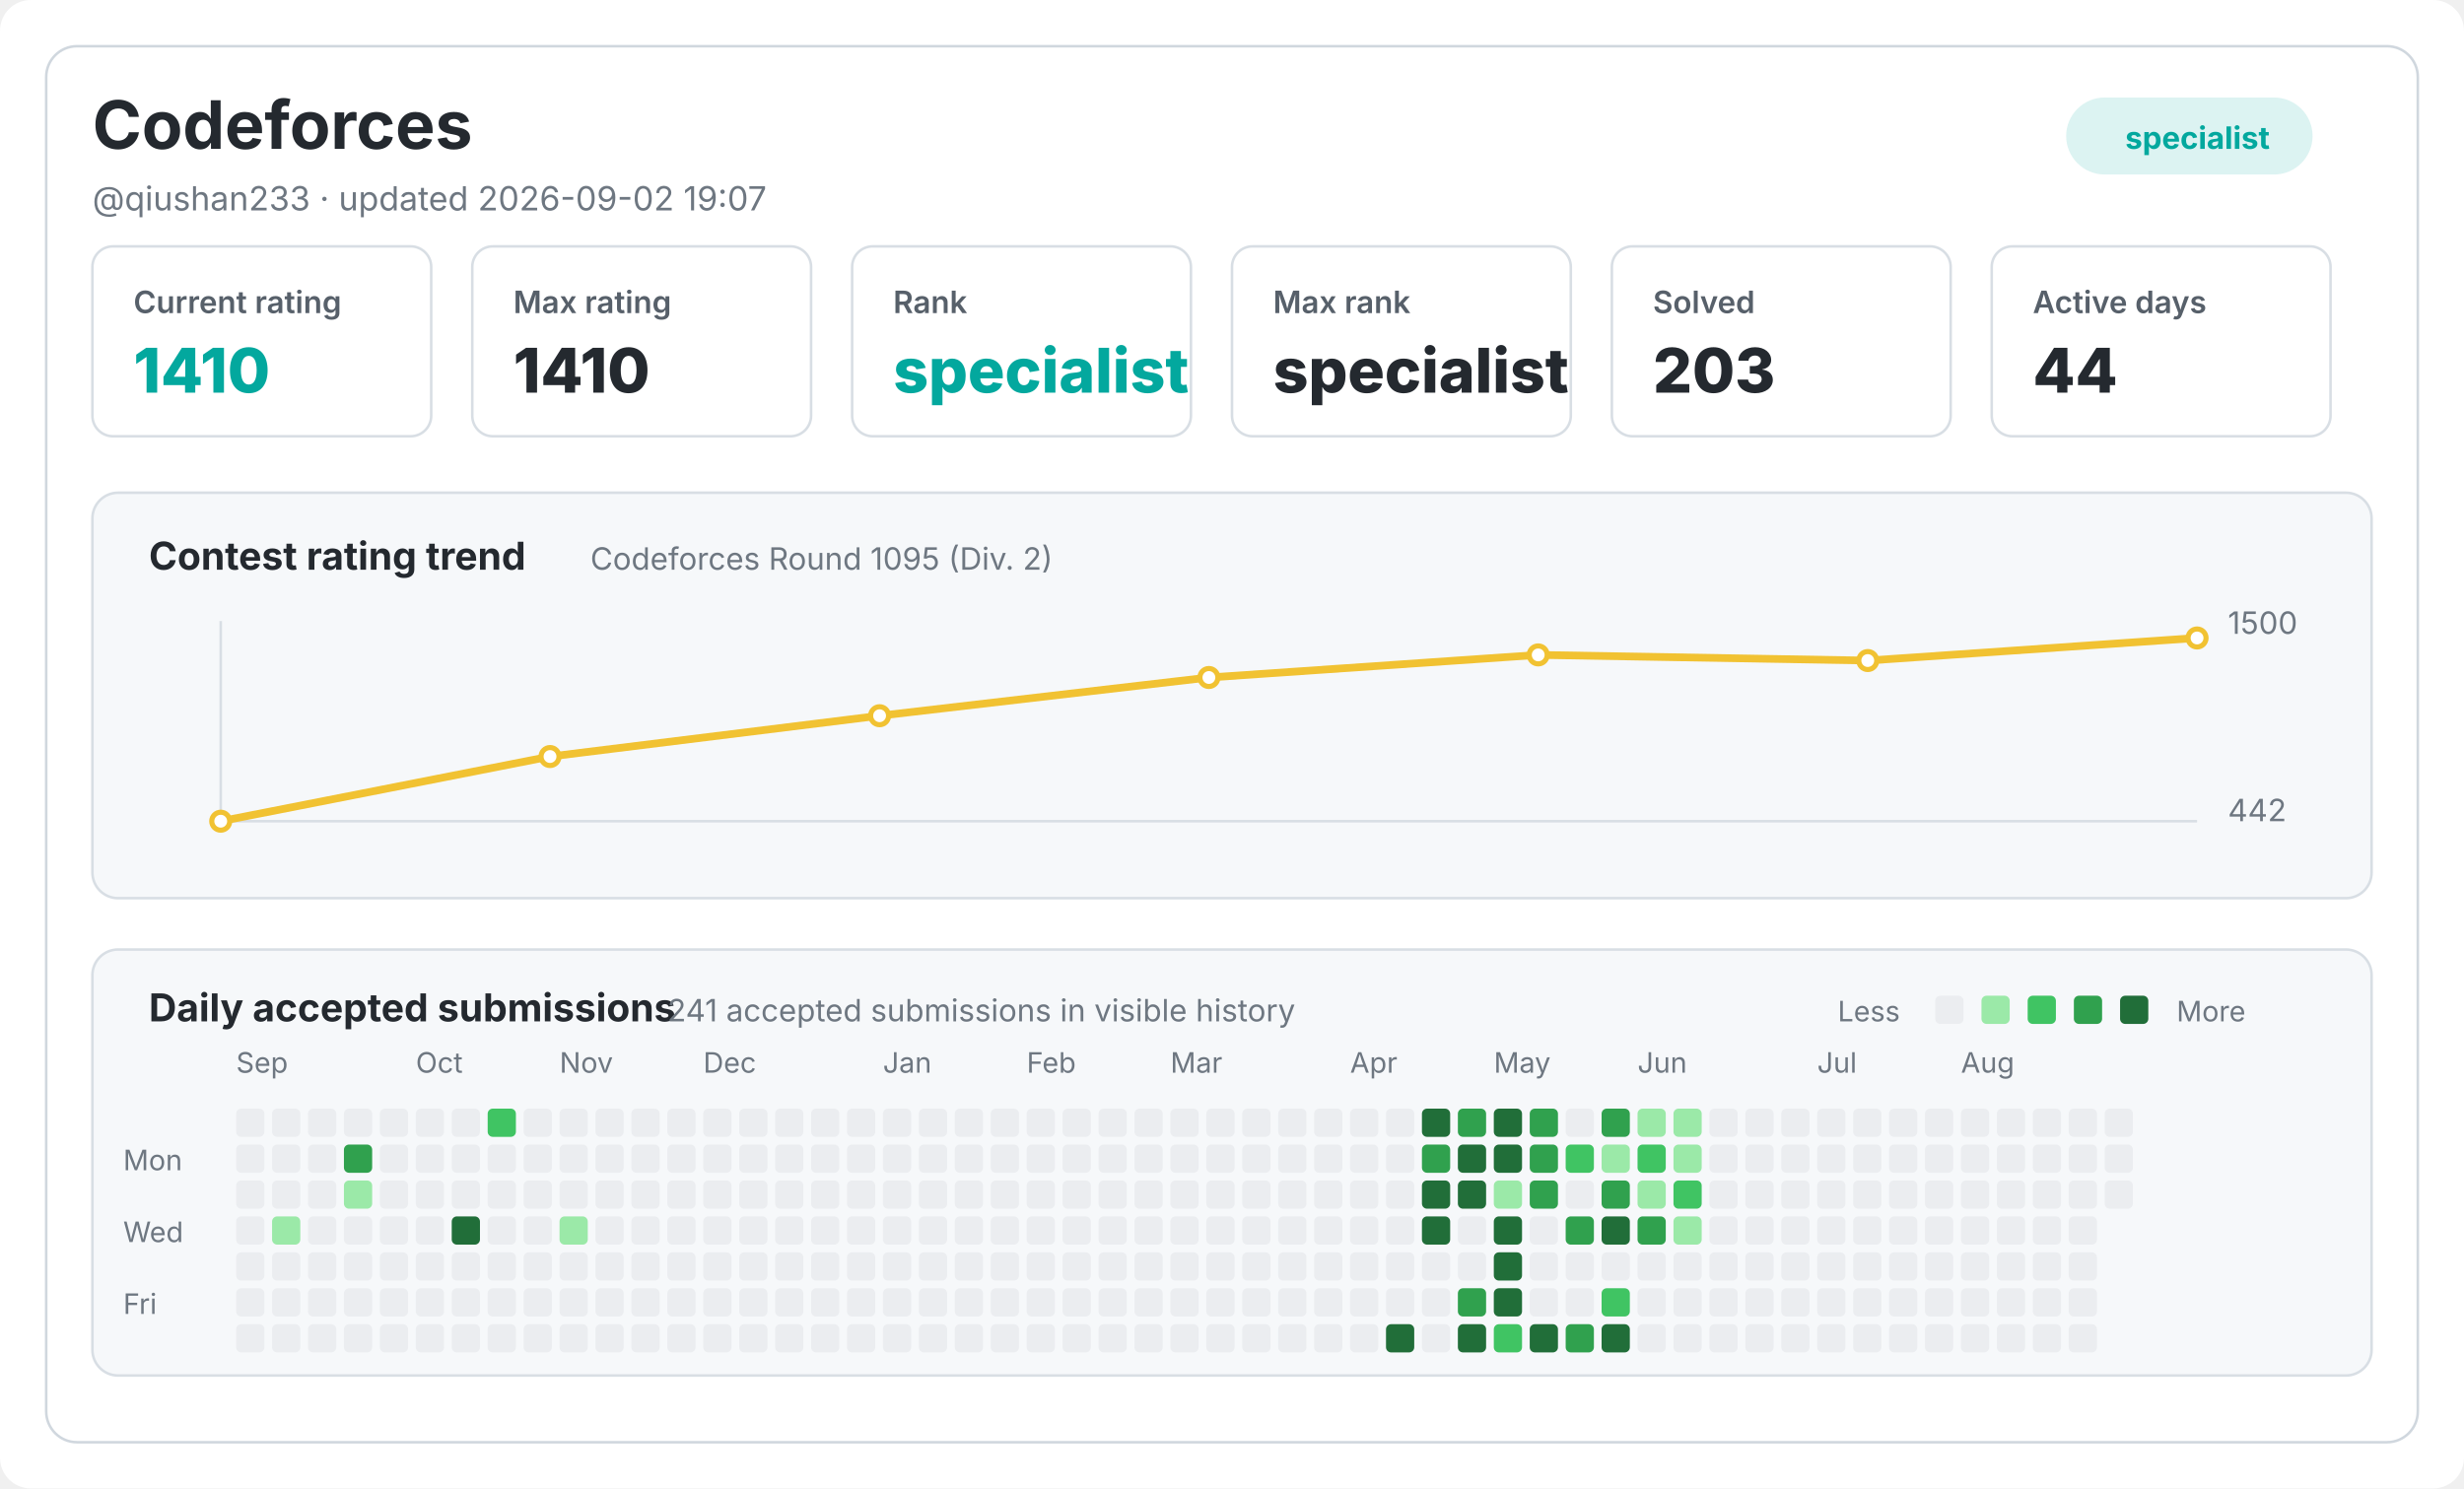
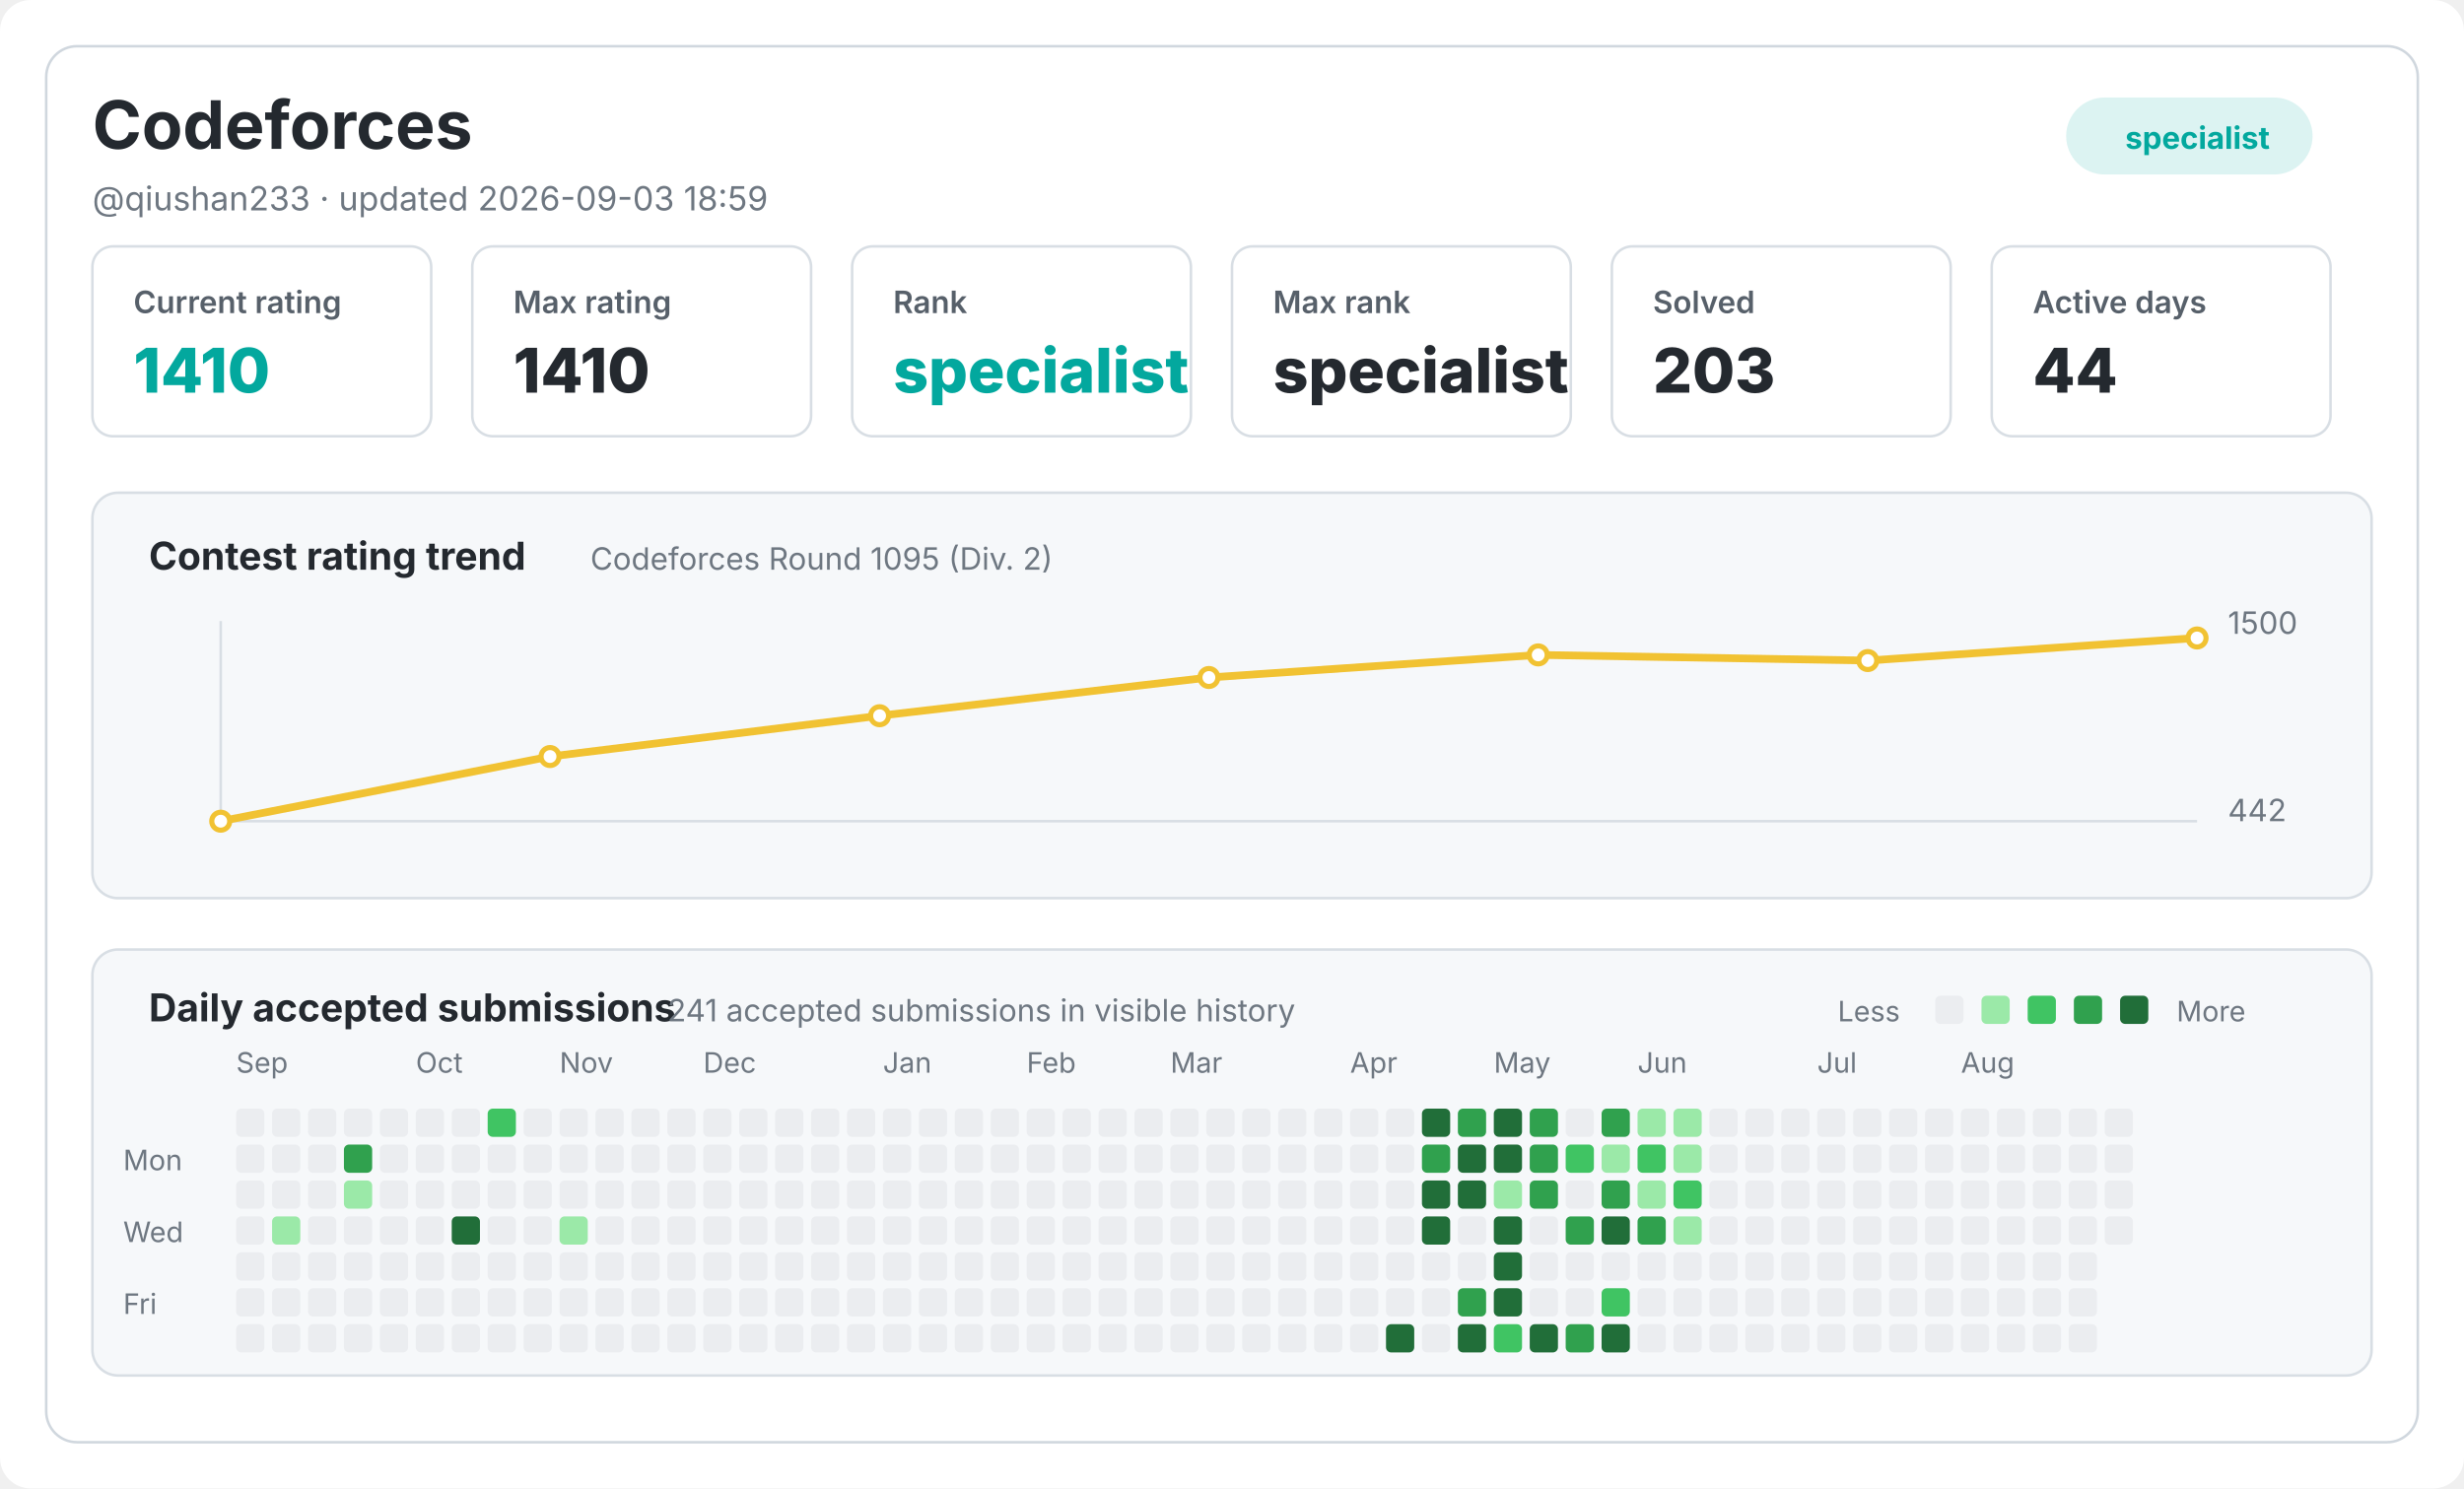
<svg xmlns="http://www.w3.org/2000/svg" width="960" height="580" viewBox="0 0 960 580" role="img" aria-label="Codeforces statistics for qiushan233">
  <style>
  .bg { fill: #ffffff; }
  .shell { fill: #ffffff; stroke: #d0d7de; }
  .soft { fill: #f6f8fa; stroke: #d8dee4; }
  .metric-card { fill: #ffffff; stroke: #d8dee4; }
  .title { font: 700 26px -apple-system,BlinkMacSystemFont,"Segoe UI",sans-serif; fill: #24292f; }
  .subtitle { font: 13px -apple-system,BlinkMacSystemFont,"Segoe UI",sans-serif; fill: #6e7781; }
  .section-title { font: 700 15px -apple-system,BlinkMacSystemFont,"Segoe UI",sans-serif; fill: #24292f; }
  .metric-label { font: 600 12px -apple-system,BlinkMacSystemFont,"Segoe UI",sans-serif; fill: #57606a; }
  .metric-value { font: 800 24px -apple-system,BlinkMacSystemFont,"Segoe UI",sans-serif; fill: #24292f; }
  .muted { font: 12px -apple-system,BlinkMacSystemFont,"Segoe UI",sans-serif; fill: #6e7781; }
  .small { font-size: 11px; }
  .rank { fill: #03a89e; }
  .grid { stroke: #d8dee4; stroke-width: 1; }
  .badge-bg { fill: #03a89e; opacity: 0.14; }
  .badge-text { font: 700 12px -apple-system,BlinkMacSystemFont,"Segoe UI",sans-serif; fill: #03a89e; }
  .heat-cell { cursor: default; transition: stroke 0.12s ease, stroke-width 0.12s ease; }
  .heat-cell:hover { stroke: #0969da; stroke-width: 1.5; }
</style>
  <rect class="bg" width="960" height="580" rx="12" />
  <rect class="shell" x="18" y="18" width="924" height="544" rx="12" />
  <text x="36" y="58" class="title">Codeforces</text>
-   <text x="36" y="82" class="subtitle">@qiushan233 · updated 2026-09-02 19:07</text>
+   <text x="36" y="82" class="subtitle">@qiushan233 · updated 2026-09-03 18:59</text>
  <rect x="805" y="38" width="96" height="30" rx="15" class="badge-bg" />
  <text x="828" y="58" class="badge-text">specialist</text>
  <rect x="36" y="96" width="132" height="74" rx="8" class="metric-card" />
  <text x="52" y="122" class="metric-label">Current rating</text>
  <text x="52" y="153" class="metric-value rank">1410</text>
  <rect x="184" y="96" width="132" height="74" rx="8" class="metric-card" />
  <text x="200" y="122" class="metric-label">Max rating</text>
  <text x="200" y="153" class="metric-value">1410</text>
  <rect x="332" y="96" width="132" height="74" rx="8" class="metric-card" />
  <text x="348" y="122" class="metric-label">Rank</text>
  <text x="348" y="153" class="metric-value rank">specialist</text>
  <rect x="480" y="96" width="132" height="74" rx="8" class="metric-card" />
  <text x="496" y="122" class="metric-label">Max rank</text>
  <text x="496" y="153" class="metric-value">specialist</text>
  <rect x="628" y="96" width="132" height="74" rx="8" class="metric-card" />
  <text x="644" y="122" class="metric-label">Solved</text>
  <text x="644" y="153" class="metric-value">203</text>
  <rect x="776" y="96" width="132" height="74" rx="8" class="metric-card" />
  <text x="792" y="122" class="metric-label">Active days</text>
  <text x="792" y="153" class="metric-value">44</text>
  <rect class="soft" x="36" y="192" width="888" height="158" rx="10" />
  <text x="58" y="222" class="section-title">Contest rating trend</text>
  <text x="230" y="222" class="muted">Codeforces Round 1095 (Div. 2)</text>
  <line x1="86" y1="320" x2="856" y2="320" class="grid" />
  <line x1="86" y1="242" x2="86" y2="320" class="grid" />
  <text x="868" y="247" class="muted">1500</text>
  <text x="868" y="320" class="muted">442</text>
  <polyline points="86.0,320.0 214.3,294.8 342.7,278.9 471.0,264.0 599.3,255.2 727.7,257.4 856.0,248.6" fill="none" stroke="#f1c232" stroke-width="3" stroke-linecap="round" stroke-linejoin="round" />
  <circle cx="86.0" cy="320.0" r="3.5" fill="#fff" stroke="#f1c232" stroke-width="2" />
  <circle cx="214.3" cy="294.8" r="3.5" fill="#fff" stroke="#f1c232" stroke-width="2" />
  <circle cx="342.7" cy="278.9" r="3.5" fill="#fff" stroke="#f1c232" stroke-width="2" />
  <circle cx="471.0" cy="264.0" r="3.5" fill="#fff" stroke="#f1c232" stroke-width="2" />
  <circle cx="599.3" cy="255.2" r="3.5" fill="#fff" stroke="#f1c232" stroke-width="2" />
  <circle cx="727.7" cy="257.4" r="3.5" fill="#fff" stroke="#f1c232" stroke-width="2" />
  <circle cx="856.0" cy="248.6" r="3.5" fill="#fff" stroke="#f1c232" stroke-width="2" />
  <rect class="soft" x="36" y="370" width="888" height="166" rx="10" />
  <text x="58" y="398" class="section-title">Daily accepted submissions</text>
  <text x="260" y="398" class="muted">241 accepted submissions in visible history</text>
  <text x="92" y="418" class="muted small">Sep</text>
  <text x="162" y="418" class="muted small">Oct</text>
  <text x="218" y="418" class="muted small">Nov</text>
  <text x="274" y="418" class="muted small">Dec</text>
  <text x="344" y="418" class="muted small">Jan</text>
  <text x="400" y="418" class="muted small">Feb</text>
  <text x="456" y="418" class="muted small">Mar</text>
  <text x="526" y="418" class="muted small">Apr</text>
  <text x="582" y="418" class="muted small">May</text>
  <text x="638" y="418" class="muted small">Jun</text>
  <text x="708" y="418" class="muted small">Jul</text>
  <text x="764" y="418" class="muted small">Aug</text>
  <text x="48" y="456" class="muted small">Mon</text>
  <text x="48" y="484" class="muted small">Wed</text>
  <text x="48" y="512" class="muted small">Fri</text>
  <rect class="heat-cell" x="92" y="432" width="11" height="11" rx="2" fill="#ebedf0" />
  <rect class="heat-cell" x="92" y="446" width="11" height="11" rx="2" fill="#ebedf0" />
  <rect class="heat-cell" x="92" y="460" width="11" height="11" rx="2" fill="#ebedf0" />
  <rect class="heat-cell" x="92" y="474" width="11" height="11" rx="2" fill="#ebedf0" />
  <rect class="heat-cell" x="92" y="488" width="11" height="11" rx="2" fill="#ebedf0" />
  <rect class="heat-cell" x="92" y="502" width="11" height="11" rx="2" fill="#ebedf0" />
  <rect class="heat-cell" x="92" y="516" width="11" height="11" rx="2" fill="#ebedf0" />
  <rect class="heat-cell" x="106" y="432" width="11" height="11" rx="2" fill="#ebedf0" />
  <rect class="heat-cell" x="106" y="446" width="11" height="11" rx="2" fill="#ebedf0" />
  <rect class="heat-cell" x="106" y="460" width="11" height="11" rx="2" fill="#ebedf0" />
  <rect class="heat-cell" x="106" y="474" width="11" height="11" rx="2" fill="#9be9a8" />
  <rect class="heat-cell" x="106" y="488" width="11" height="11" rx="2" fill="#ebedf0" />
  <rect class="heat-cell" x="106" y="502" width="11" height="11" rx="2" fill="#ebedf0" />
  <rect class="heat-cell" x="106" y="516" width="11" height="11" rx="2" fill="#ebedf0" />
  <rect class="heat-cell" x="120" y="432" width="11" height="11" rx="2" fill="#ebedf0" />
  <rect class="heat-cell" x="120" y="446" width="11" height="11" rx="2" fill="#ebedf0" />
  <rect class="heat-cell" x="120" y="460" width="11" height="11" rx="2" fill="#ebedf0" />
  <rect class="heat-cell" x="120" y="474" width="11" height="11" rx="2" fill="#ebedf0" />
  <rect class="heat-cell" x="120" y="488" width="11" height="11" rx="2" fill="#ebedf0" />
  <rect class="heat-cell" x="120" y="502" width="11" height="11" rx="2" fill="#ebedf0" />
  <rect class="heat-cell" x="120" y="516" width="11" height="11" rx="2" fill="#ebedf0" />
  <rect class="heat-cell" x="134" y="432" width="11" height="11" rx="2" fill="#ebedf0" />
  <rect class="heat-cell" x="134" y="446" width="11" height="11" rx="2" fill="#30a14e" />
  <rect class="heat-cell" x="134" y="460" width="11" height="11" rx="2" fill="#9be9a8" />
  <rect class="heat-cell" x="134" y="474" width="11" height="11" rx="2" fill="#ebedf0" />
  <rect class="heat-cell" x="134" y="488" width="11" height="11" rx="2" fill="#ebedf0" />
  <rect class="heat-cell" x="134" y="502" width="11" height="11" rx="2" fill="#ebedf0" />
  <rect class="heat-cell" x="134" y="516" width="11" height="11" rx="2" fill="#ebedf0" />
  <rect class="heat-cell" x="148" y="432" width="11" height="11" rx="2" fill="#ebedf0" />
  <rect class="heat-cell" x="148" y="446" width="11" height="11" rx="2" fill="#ebedf0" />
  <rect class="heat-cell" x="148" y="460" width="11" height="11" rx="2" fill="#ebedf0" />
  <rect class="heat-cell" x="148" y="474" width="11" height="11" rx="2" fill="#ebedf0" />
  <rect class="heat-cell" x="148" y="488" width="11" height="11" rx="2" fill="#ebedf0" />
  <rect class="heat-cell" x="148" y="502" width="11" height="11" rx="2" fill="#ebedf0" />
  <rect class="heat-cell" x="148" y="516" width="11" height="11" rx="2" fill="#ebedf0" />
  <rect class="heat-cell" x="162" y="432" width="11" height="11" rx="2" fill="#ebedf0" />
  <rect class="heat-cell" x="162" y="446" width="11" height="11" rx="2" fill="#ebedf0" />
  <rect class="heat-cell" x="162" y="460" width="11" height="11" rx="2" fill="#ebedf0" />
  <rect class="heat-cell" x="162" y="474" width="11" height="11" rx="2" fill="#ebedf0" />
  <rect class="heat-cell" x="162" y="488" width="11" height="11" rx="2" fill="#ebedf0" />
  <rect class="heat-cell" x="162" y="502" width="11" height="11" rx="2" fill="#ebedf0" />
  <rect class="heat-cell" x="162" y="516" width="11" height="11" rx="2" fill="#ebedf0" />
  <rect class="heat-cell" x="176" y="432" width="11" height="11" rx="2" fill="#ebedf0" />
  <rect class="heat-cell" x="176" y="446" width="11" height="11" rx="2" fill="#ebedf0" />
  <rect class="heat-cell" x="176" y="460" width="11" height="11" rx="2" fill="#ebedf0" />
  <rect class="heat-cell" x="176" y="474" width="11" height="11" rx="2" fill="#216e39" />
  <rect class="heat-cell" x="176" y="488" width="11" height="11" rx="2" fill="#ebedf0" />
  <rect class="heat-cell" x="176" y="502" width="11" height="11" rx="2" fill="#ebedf0" />
  <rect class="heat-cell" x="176" y="516" width="11" height="11" rx="2" fill="#ebedf0" />
  <rect class="heat-cell" x="190" y="432" width="11" height="11" rx="2" fill="#40c463" />
  <rect class="heat-cell" x="190" y="446" width="11" height="11" rx="2" fill="#ebedf0" />
  <rect class="heat-cell" x="190" y="460" width="11" height="11" rx="2" fill="#ebedf0" />
  <rect class="heat-cell" x="190" y="474" width="11" height="11" rx="2" fill="#ebedf0" />
  <rect class="heat-cell" x="190" y="488" width="11" height="11" rx="2" fill="#ebedf0" />
  <rect class="heat-cell" x="190" y="502" width="11" height="11" rx="2" fill="#ebedf0" />
  <rect class="heat-cell" x="190" y="516" width="11" height="11" rx="2" fill="#ebedf0" />
  <rect class="heat-cell" x="204" y="432" width="11" height="11" rx="2" fill="#ebedf0" />
  <rect class="heat-cell" x="204" y="446" width="11" height="11" rx="2" fill="#ebedf0" />
  <rect class="heat-cell" x="204" y="460" width="11" height="11" rx="2" fill="#ebedf0" />
  <rect class="heat-cell" x="204" y="474" width="11" height="11" rx="2" fill="#ebedf0" />
  <rect class="heat-cell" x="204" y="488" width="11" height="11" rx="2" fill="#ebedf0" />
  <rect class="heat-cell" x="204" y="502" width="11" height="11" rx="2" fill="#ebedf0" />
  <rect class="heat-cell" x="204" y="516" width="11" height="11" rx="2" fill="#ebedf0" />
  <rect class="heat-cell" x="218" y="432" width="11" height="11" rx="2" fill="#ebedf0" />
  <rect class="heat-cell" x="218" y="446" width="11" height="11" rx="2" fill="#ebedf0" />
  <rect class="heat-cell" x="218" y="460" width="11" height="11" rx="2" fill="#ebedf0" />
  <rect class="heat-cell" x="218" y="474" width="11" height="11" rx="2" fill="#9be9a8" />
  <rect class="heat-cell" x="218" y="488" width="11" height="11" rx="2" fill="#ebedf0" />
  <rect class="heat-cell" x="218" y="502" width="11" height="11" rx="2" fill="#ebedf0" />
  <rect class="heat-cell" x="218" y="516" width="11" height="11" rx="2" fill="#ebedf0" />
  <rect class="heat-cell" x="232" y="432" width="11" height="11" rx="2" fill="#ebedf0" />
  <rect class="heat-cell" x="232" y="446" width="11" height="11" rx="2" fill="#ebedf0" />
  <rect class="heat-cell" x="232" y="460" width="11" height="11" rx="2" fill="#ebedf0" />
  <rect class="heat-cell" x="232" y="474" width="11" height="11" rx="2" fill="#ebedf0" />
  <rect class="heat-cell" x="232" y="488" width="11" height="11" rx="2" fill="#ebedf0" />
  <rect class="heat-cell" x="232" y="502" width="11" height="11" rx="2" fill="#ebedf0" />
  <rect class="heat-cell" x="232" y="516" width="11" height="11" rx="2" fill="#ebedf0" />
  <rect class="heat-cell" x="246" y="432" width="11" height="11" rx="2" fill="#ebedf0" />
  <rect class="heat-cell" x="246" y="446" width="11" height="11" rx="2" fill="#ebedf0" />
  <rect class="heat-cell" x="246" y="460" width="11" height="11" rx="2" fill="#ebedf0" />
  <rect class="heat-cell" x="246" y="474" width="11" height="11" rx="2" fill="#ebedf0" />
  <rect class="heat-cell" x="246" y="488" width="11" height="11" rx="2" fill="#ebedf0" />
  <rect class="heat-cell" x="246" y="502" width="11" height="11" rx="2" fill="#ebedf0" />
  <rect class="heat-cell" x="246" y="516" width="11" height="11" rx="2" fill="#ebedf0" />
  <rect class="heat-cell" x="260" y="432" width="11" height="11" rx="2" fill="#ebedf0" />
  <rect class="heat-cell" x="260" y="446" width="11" height="11" rx="2" fill="#ebedf0" />
  <rect class="heat-cell" x="260" y="460" width="11" height="11" rx="2" fill="#ebedf0" />
  <rect class="heat-cell" x="260" y="474" width="11" height="11" rx="2" fill="#ebedf0" />
  <rect class="heat-cell" x="260" y="488" width="11" height="11" rx="2" fill="#ebedf0" />
  <rect class="heat-cell" x="260" y="502" width="11" height="11" rx="2" fill="#ebedf0" />
  <rect class="heat-cell" x="260" y="516" width="11" height="11" rx="2" fill="#ebedf0" />
  <rect class="heat-cell" x="274" y="432" width="11" height="11" rx="2" fill="#ebedf0" />
  <rect class="heat-cell" x="274" y="446" width="11" height="11" rx="2" fill="#ebedf0" />
  <rect class="heat-cell" x="274" y="460" width="11" height="11" rx="2" fill="#ebedf0" />
  <rect class="heat-cell" x="274" y="474" width="11" height="11" rx="2" fill="#ebedf0" />
  <rect class="heat-cell" x="274" y="488" width="11" height="11" rx="2" fill="#ebedf0" />
  <rect class="heat-cell" x="274" y="502" width="11" height="11" rx="2" fill="#ebedf0" />
  <rect class="heat-cell" x="274" y="516" width="11" height="11" rx="2" fill="#ebedf0" />
  <rect class="heat-cell" x="288" y="432" width="11" height="11" rx="2" fill="#ebedf0" />
  <rect class="heat-cell" x="288" y="446" width="11" height="11" rx="2" fill="#ebedf0" />
  <rect class="heat-cell" x="288" y="460" width="11" height="11" rx="2" fill="#ebedf0" />
  <rect class="heat-cell" x="288" y="474" width="11" height="11" rx="2" fill="#ebedf0" />
  <rect class="heat-cell" x="288" y="488" width="11" height="11" rx="2" fill="#ebedf0" />
  <rect class="heat-cell" x="288" y="502" width="11" height="11" rx="2" fill="#ebedf0" />
  <rect class="heat-cell" x="288" y="516" width="11" height="11" rx="2" fill="#ebedf0" />
  <rect class="heat-cell" x="302" y="432" width="11" height="11" rx="2" fill="#ebedf0" />
  <rect class="heat-cell" x="302" y="446" width="11" height="11" rx="2" fill="#ebedf0" />
  <rect class="heat-cell" x="302" y="460" width="11" height="11" rx="2" fill="#ebedf0" />
  <rect class="heat-cell" x="302" y="474" width="11" height="11" rx="2" fill="#ebedf0" />
  <rect class="heat-cell" x="302" y="488" width="11" height="11" rx="2" fill="#ebedf0" />
  <rect class="heat-cell" x="302" y="502" width="11" height="11" rx="2" fill="#ebedf0" />
  <rect class="heat-cell" x="302" y="516" width="11" height="11" rx="2" fill="#ebedf0" />
  <rect class="heat-cell" x="316" y="432" width="11" height="11" rx="2" fill="#ebedf0" />
  <rect class="heat-cell" x="316" y="446" width="11" height="11" rx="2" fill="#ebedf0" />
  <rect class="heat-cell" x="316" y="460" width="11" height="11" rx="2" fill="#ebedf0" />
  <rect class="heat-cell" x="316" y="474" width="11" height="11" rx="2" fill="#ebedf0" />
  <rect class="heat-cell" x="316" y="488" width="11" height="11" rx="2" fill="#ebedf0" />
  <rect class="heat-cell" x="316" y="502" width="11" height="11" rx="2" fill="#ebedf0" />
  <rect class="heat-cell" x="316" y="516" width="11" height="11" rx="2" fill="#ebedf0" />
  <rect class="heat-cell" x="330" y="432" width="11" height="11" rx="2" fill="#ebedf0" />
  <rect class="heat-cell" x="330" y="446" width="11" height="11" rx="2" fill="#ebedf0" />
  <rect class="heat-cell" x="330" y="460" width="11" height="11" rx="2" fill="#ebedf0" />
  <rect class="heat-cell" x="330" y="474" width="11" height="11" rx="2" fill="#ebedf0" />
  <rect class="heat-cell" x="330" y="488" width="11" height="11" rx="2" fill="#ebedf0" />
  <rect class="heat-cell" x="330" y="502" width="11" height="11" rx="2" fill="#ebedf0" />
  <rect class="heat-cell" x="330" y="516" width="11" height="11" rx="2" fill="#ebedf0" />
  <rect class="heat-cell" x="344" y="432" width="11" height="11" rx="2" fill="#ebedf0" />
  <rect class="heat-cell" x="344" y="446" width="11" height="11" rx="2" fill="#ebedf0" />
  <rect class="heat-cell" x="344" y="460" width="11" height="11" rx="2" fill="#ebedf0" />
  <rect class="heat-cell" x="344" y="474" width="11" height="11" rx="2" fill="#ebedf0" />
  <rect class="heat-cell" x="344" y="488" width="11" height="11" rx="2" fill="#ebedf0" />
  <rect class="heat-cell" x="344" y="502" width="11" height="11" rx="2" fill="#ebedf0" />
  <rect class="heat-cell" x="344" y="516" width="11" height="11" rx="2" fill="#ebedf0" />
  <rect class="heat-cell" x="358" y="432" width="11" height="11" rx="2" fill="#ebedf0" />
  <rect class="heat-cell" x="358" y="446" width="11" height="11" rx="2" fill="#ebedf0" />
  <rect class="heat-cell" x="358" y="460" width="11" height="11" rx="2" fill="#ebedf0" />
  <rect class="heat-cell" x="358" y="474" width="11" height="11" rx="2" fill="#ebedf0" />
  <rect class="heat-cell" x="358" y="488" width="11" height="11" rx="2" fill="#ebedf0" />
  <rect class="heat-cell" x="358" y="502" width="11" height="11" rx="2" fill="#ebedf0" />
  <rect class="heat-cell" x="358" y="516" width="11" height="11" rx="2" fill="#ebedf0" />
  <rect class="heat-cell" x="372" y="432" width="11" height="11" rx="2" fill="#ebedf0" />
  <rect class="heat-cell" x="372" y="446" width="11" height="11" rx="2" fill="#ebedf0" />
  <rect class="heat-cell" x="372" y="460" width="11" height="11" rx="2" fill="#ebedf0" />
  <rect class="heat-cell" x="372" y="474" width="11" height="11" rx="2" fill="#ebedf0" />
  <rect class="heat-cell" x="372" y="488" width="11" height="11" rx="2" fill="#ebedf0" />
  <rect class="heat-cell" x="372" y="502" width="11" height="11" rx="2" fill="#ebedf0" />
  <rect class="heat-cell" x="372" y="516" width="11" height="11" rx="2" fill="#ebedf0" />
  <rect class="heat-cell" x="386" y="432" width="11" height="11" rx="2" fill="#ebedf0" />
  <rect class="heat-cell" x="386" y="446" width="11" height="11" rx="2" fill="#ebedf0" />
  <rect class="heat-cell" x="386" y="460" width="11" height="11" rx="2" fill="#ebedf0" />
  <rect class="heat-cell" x="386" y="474" width="11" height="11" rx="2" fill="#ebedf0" />
  <rect class="heat-cell" x="386" y="488" width="11" height="11" rx="2" fill="#ebedf0" />
  <rect class="heat-cell" x="386" y="502" width="11" height="11" rx="2" fill="#ebedf0" />
  <rect class="heat-cell" x="386" y="516" width="11" height="11" rx="2" fill="#ebedf0" />
  <rect class="heat-cell" x="400" y="432" width="11" height="11" rx="2" fill="#ebedf0" />
  <rect class="heat-cell" x="400" y="446" width="11" height="11" rx="2" fill="#ebedf0" />
  <rect class="heat-cell" x="400" y="460" width="11" height="11" rx="2" fill="#ebedf0" />
  <rect class="heat-cell" x="400" y="474" width="11" height="11" rx="2" fill="#ebedf0" />
  <rect class="heat-cell" x="400" y="488" width="11" height="11" rx="2" fill="#ebedf0" />
  <rect class="heat-cell" x="400" y="502" width="11" height="11" rx="2" fill="#ebedf0" />
  <rect class="heat-cell" x="400" y="516" width="11" height="11" rx="2" fill="#ebedf0" />
  <rect class="heat-cell" x="414" y="432" width="11" height="11" rx="2" fill="#ebedf0" />
  <rect class="heat-cell" x="414" y="446" width="11" height="11" rx="2" fill="#ebedf0" />
  <rect class="heat-cell" x="414" y="460" width="11" height="11" rx="2" fill="#ebedf0" />
  <rect class="heat-cell" x="414" y="474" width="11" height="11" rx="2" fill="#ebedf0" />
  <rect class="heat-cell" x="414" y="488" width="11" height="11" rx="2" fill="#ebedf0" />
  <rect class="heat-cell" x="414" y="502" width="11" height="11" rx="2" fill="#ebedf0" />
  <rect class="heat-cell" x="414" y="516" width="11" height="11" rx="2" fill="#ebedf0" />
  <rect class="heat-cell" x="428" y="432" width="11" height="11" rx="2" fill="#ebedf0" />
  <rect class="heat-cell" x="428" y="446" width="11" height="11" rx="2" fill="#ebedf0" />
  <rect class="heat-cell" x="428" y="460" width="11" height="11" rx="2" fill="#ebedf0" />
  <rect class="heat-cell" x="428" y="474" width="11" height="11" rx="2" fill="#ebedf0" />
  <rect class="heat-cell" x="428" y="488" width="11" height="11" rx="2" fill="#ebedf0" />
  <rect class="heat-cell" x="428" y="502" width="11" height="11" rx="2" fill="#ebedf0" />
  <rect class="heat-cell" x="428" y="516" width="11" height="11" rx="2" fill="#ebedf0" />
  <rect class="heat-cell" x="442" y="432" width="11" height="11" rx="2" fill="#ebedf0" />
  <rect class="heat-cell" x="442" y="446" width="11" height="11" rx="2" fill="#ebedf0" />
  <rect class="heat-cell" x="442" y="460" width="11" height="11" rx="2" fill="#ebedf0" />
  <rect class="heat-cell" x="442" y="474" width="11" height="11" rx="2" fill="#ebedf0" />
  <rect class="heat-cell" x="442" y="488" width="11" height="11" rx="2" fill="#ebedf0" />
  <rect class="heat-cell" x="442" y="502" width="11" height="11" rx="2" fill="#ebedf0" />
  <rect class="heat-cell" x="442" y="516" width="11" height="11" rx="2" fill="#ebedf0" />
  <rect class="heat-cell" x="456" y="432" width="11" height="11" rx="2" fill="#ebedf0" />
  <rect class="heat-cell" x="456" y="446" width="11" height="11" rx="2" fill="#ebedf0" />
  <rect class="heat-cell" x="456" y="460" width="11" height="11" rx="2" fill="#ebedf0" />
  <rect class="heat-cell" x="456" y="474" width="11" height="11" rx="2" fill="#ebedf0" />
  <rect class="heat-cell" x="456" y="488" width="11" height="11" rx="2" fill="#ebedf0" />
  <rect class="heat-cell" x="456" y="502" width="11" height="11" rx="2" fill="#ebedf0" />
  <rect class="heat-cell" x="456" y="516" width="11" height="11" rx="2" fill="#ebedf0" />
  <rect class="heat-cell" x="470" y="432" width="11" height="11" rx="2" fill="#ebedf0" />
  <rect class="heat-cell" x="470" y="446" width="11" height="11" rx="2" fill="#ebedf0" />
  <rect class="heat-cell" x="470" y="460" width="11" height="11" rx="2" fill="#ebedf0" />
  <rect class="heat-cell" x="470" y="474" width="11" height="11" rx="2" fill="#ebedf0" />
  <rect class="heat-cell" x="470" y="488" width="11" height="11" rx="2" fill="#ebedf0" />
  <rect class="heat-cell" x="470" y="502" width="11" height="11" rx="2" fill="#ebedf0" />
  <rect class="heat-cell" x="470" y="516" width="11" height="11" rx="2" fill="#ebedf0" />
  <rect class="heat-cell" x="484" y="432" width="11" height="11" rx="2" fill="#ebedf0" />
  <rect class="heat-cell" x="484" y="446" width="11" height="11" rx="2" fill="#ebedf0" />
  <rect class="heat-cell" x="484" y="460" width="11" height="11" rx="2" fill="#ebedf0" />
  <rect class="heat-cell" x="484" y="474" width="11" height="11" rx="2" fill="#ebedf0" />
  <rect class="heat-cell" x="484" y="488" width="11" height="11" rx="2" fill="#ebedf0" />
  <rect class="heat-cell" x="484" y="502" width="11" height="11" rx="2" fill="#ebedf0" />
  <rect class="heat-cell" x="484" y="516" width="11" height="11" rx="2" fill="#ebedf0" />
  <rect class="heat-cell" x="498" y="432" width="11" height="11" rx="2" fill="#ebedf0" />
  <rect class="heat-cell" x="498" y="446" width="11" height="11" rx="2" fill="#ebedf0" />
  <rect class="heat-cell" x="498" y="460" width="11" height="11" rx="2" fill="#ebedf0" />
  <rect class="heat-cell" x="498" y="474" width="11" height="11" rx="2" fill="#ebedf0" />
  <rect class="heat-cell" x="498" y="488" width="11" height="11" rx="2" fill="#ebedf0" />
  <rect class="heat-cell" x="498" y="502" width="11" height="11" rx="2" fill="#ebedf0" />
  <rect class="heat-cell" x="498" y="516" width="11" height="11" rx="2" fill="#ebedf0" />
  <rect class="heat-cell" x="512" y="432" width="11" height="11" rx="2" fill="#ebedf0" />
  <rect class="heat-cell" x="512" y="446" width="11" height="11" rx="2" fill="#ebedf0" />
  <rect class="heat-cell" x="512" y="460" width="11" height="11" rx="2" fill="#ebedf0" />
  <rect class="heat-cell" x="512" y="474" width="11" height="11" rx="2" fill="#ebedf0" />
  <rect class="heat-cell" x="512" y="488" width="11" height="11" rx="2" fill="#ebedf0" />
  <rect class="heat-cell" x="512" y="502" width="11" height="11" rx="2" fill="#ebedf0" />
  <rect class="heat-cell" x="512" y="516" width="11" height="11" rx="2" fill="#ebedf0" />
  <rect class="heat-cell" x="526" y="432" width="11" height="11" rx="2" fill="#ebedf0" />
  <rect class="heat-cell" x="526" y="446" width="11" height="11" rx="2" fill="#ebedf0" />
  <rect class="heat-cell" x="526" y="460" width="11" height="11" rx="2" fill="#ebedf0" />
  <rect class="heat-cell" x="526" y="474" width="11" height="11" rx="2" fill="#ebedf0" />
  <rect class="heat-cell" x="526" y="488" width="11" height="11" rx="2" fill="#ebedf0" />
  <rect class="heat-cell" x="526" y="502" width="11" height="11" rx="2" fill="#ebedf0" />
  <rect class="heat-cell" x="526" y="516" width="11" height="11" rx="2" fill="#ebedf0" />
  <rect class="heat-cell" x="540" y="432" width="11" height="11" rx="2" fill="#ebedf0" />
  <rect class="heat-cell" x="540" y="446" width="11" height="11" rx="2" fill="#ebedf0" />
  <rect class="heat-cell" x="540" y="460" width="11" height="11" rx="2" fill="#ebedf0" />
  <rect class="heat-cell" x="540" y="474" width="11" height="11" rx="2" fill="#ebedf0" />
  <rect class="heat-cell" x="540" y="488" width="11" height="11" rx="2" fill="#ebedf0" />
  <rect class="heat-cell" x="540" y="502" width="11" height="11" rx="2" fill="#ebedf0" />
  <rect class="heat-cell" x="540" y="516" width="11" height="11" rx="2" fill="#216e39" />
  <rect class="heat-cell" x="554" y="432" width="11" height="11" rx="2" fill="#216e39" />
  <rect class="heat-cell" x="554" y="446" width="11" height="11" rx="2" fill="#30a14e" />
  <rect class="heat-cell" x="554" y="460" width="11" height="11" rx="2" fill="#216e39" />
  <rect class="heat-cell" x="554" y="474" width="11" height="11" rx="2" fill="#216e39" />
  <rect class="heat-cell" x="554" y="488" width="11" height="11" rx="2" fill="#ebedf0" />
  <rect class="heat-cell" x="554" y="502" width="11" height="11" rx="2" fill="#ebedf0" />
  <rect class="heat-cell" x="554" y="516" width="11" height="11" rx="2" fill="#ebedf0" />
  <rect class="heat-cell" x="568" y="432" width="11" height="11" rx="2" fill="#30a14e" />
  <rect class="heat-cell" x="568" y="446" width="11" height="11" rx="2" fill="#216e39" />
  <rect class="heat-cell" x="568" y="460" width="11" height="11" rx="2" fill="#216e39" />
  <rect class="heat-cell" x="568" y="474" width="11" height="11" rx="2" fill="#ebedf0" />
  <rect class="heat-cell" x="568" y="488" width="11" height="11" rx="2" fill="#ebedf0" />
  <rect class="heat-cell" x="568" y="502" width="11" height="11" rx="2" fill="#30a14e" />
  <rect class="heat-cell" x="568" y="516" width="11" height="11" rx="2" fill="#216e39" />
  <rect class="heat-cell" x="582" y="432" width="11" height="11" rx="2" fill="#216e39" />
  <rect class="heat-cell" x="582" y="446" width="11" height="11" rx="2" fill="#216e39" />
  <rect class="heat-cell" x="582" y="460" width="11" height="11" rx="2" fill="#9be9a8" />
  <rect class="heat-cell" x="582" y="474" width="11" height="11" rx="2" fill="#216e39" />
  <rect class="heat-cell" x="582" y="488" width="11" height="11" rx="2" fill="#216e39" />
  <rect class="heat-cell" x="582" y="502" width="11" height="11" rx="2" fill="#216e39" />
  <rect class="heat-cell" x="582" y="516" width="11" height="11" rx="2" fill="#40c463" />
  <rect class="heat-cell" x="596" y="432" width="11" height="11" rx="2" fill="#30a14e" />
  <rect class="heat-cell" x="596" y="446" width="11" height="11" rx="2" fill="#30a14e" />
  <rect class="heat-cell" x="596" y="460" width="11" height="11" rx="2" fill="#30a14e" />
  <rect class="heat-cell" x="596" y="474" width="11" height="11" rx="2" fill="#ebedf0" />
  <rect class="heat-cell" x="596" y="488" width="11" height="11" rx="2" fill="#ebedf0" />
  <rect class="heat-cell" x="596" y="502" width="11" height="11" rx="2" fill="#ebedf0" />
  <rect class="heat-cell" x="596" y="516" width="11" height="11" rx="2" fill="#216e39" />
  <rect class="heat-cell" x="610" y="432" width="11" height="11" rx="2" fill="#ebedf0" />
  <rect class="heat-cell" x="610" y="446" width="11" height="11" rx="2" fill="#40c463" />
  <rect class="heat-cell" x="610" y="460" width="11" height="11" rx="2" fill="#ebedf0" />
  <rect class="heat-cell" x="610" y="474" width="11" height="11" rx="2" fill="#30a14e" />
  <rect class="heat-cell" x="610" y="488" width="11" height="11" rx="2" fill="#ebedf0" />
  <rect class="heat-cell" x="610" y="502" width="11" height="11" rx="2" fill="#ebedf0" />
  <rect class="heat-cell" x="610" y="516" width="11" height="11" rx="2" fill="#30a14e" />
  <rect class="heat-cell" x="624" y="432" width="11" height="11" rx="2" fill="#30a14e" />
  <rect class="heat-cell" x="624" y="446" width="11" height="11" rx="2" fill="#9be9a8" />
  <rect class="heat-cell" x="624" y="460" width="11" height="11" rx="2" fill="#30a14e" />
  <rect class="heat-cell" x="624" y="474" width="11" height="11" rx="2" fill="#216e39" />
  <rect class="heat-cell" x="624" y="488" width="11" height="11" rx="2" fill="#ebedf0" />
  <rect class="heat-cell" x="624" y="502" width="11" height="11" rx="2" fill="#40c463" />
  <rect class="heat-cell" x="624" y="516" width="11" height="11" rx="2" fill="#216e39" />
  <rect class="heat-cell" x="638" y="432" width="11" height="11" rx="2" fill="#9be9a8" />
  <rect class="heat-cell" x="638" y="446" width="11" height="11" rx="2" fill="#40c463" />
  <rect class="heat-cell" x="638" y="460" width="11" height="11" rx="2" fill="#9be9a8" />
  <rect class="heat-cell" x="638" y="474" width="11" height="11" rx="2" fill="#30a14e" />
  <rect class="heat-cell" x="638" y="488" width="11" height="11" rx="2" fill="#ebedf0" />
  <rect class="heat-cell" x="638" y="502" width="11" height="11" rx="2" fill="#ebedf0" />
  <rect class="heat-cell" x="638" y="516" width="11" height="11" rx="2" fill="#ebedf0" />
  <rect class="heat-cell" x="652" y="432" width="11" height="11" rx="2" fill="#9be9a8" />
  <rect class="heat-cell" x="652" y="446" width="11" height="11" rx="2" fill="#9be9a8" />
  <rect class="heat-cell" x="652" y="460" width="11" height="11" rx="2" fill="#40c463" />
  <rect class="heat-cell" x="652" y="474" width="11" height="11" rx="2" fill="#9be9a8" />
  <rect class="heat-cell" x="652" y="488" width="11" height="11" rx="2" fill="#ebedf0" />
  <rect class="heat-cell" x="652" y="502" width="11" height="11" rx="2" fill="#ebedf0" />
  <rect class="heat-cell" x="652" y="516" width="11" height="11" rx="2" fill="#ebedf0" />
  <rect class="heat-cell" x="666" y="432" width="11" height="11" rx="2" fill="#ebedf0" />
  <rect class="heat-cell" x="666" y="446" width="11" height="11" rx="2" fill="#ebedf0" />
  <rect class="heat-cell" x="666" y="460" width="11" height="11" rx="2" fill="#ebedf0" />
  <rect class="heat-cell" x="666" y="474" width="11" height="11" rx="2" fill="#ebedf0" />
  <rect class="heat-cell" x="666" y="488" width="11" height="11" rx="2" fill="#ebedf0" />
  <rect class="heat-cell" x="666" y="502" width="11" height="11" rx="2" fill="#ebedf0" />
  <rect class="heat-cell" x="666" y="516" width="11" height="11" rx="2" fill="#ebedf0" />
  <rect class="heat-cell" x="680" y="432" width="11" height="11" rx="2" fill="#ebedf0" />
  <rect class="heat-cell" x="680" y="446" width="11" height="11" rx="2" fill="#ebedf0" />
  <rect class="heat-cell" x="680" y="460" width="11" height="11" rx="2" fill="#ebedf0" />
  <rect class="heat-cell" x="680" y="474" width="11" height="11" rx="2" fill="#ebedf0" />
  <rect class="heat-cell" x="680" y="488" width="11" height="11" rx="2" fill="#ebedf0" />
  <rect class="heat-cell" x="680" y="502" width="11" height="11" rx="2" fill="#ebedf0" />
  <rect class="heat-cell" x="680" y="516" width="11" height="11" rx="2" fill="#ebedf0" />
  <rect class="heat-cell" x="694" y="432" width="11" height="11" rx="2" fill="#ebedf0" />
  <rect class="heat-cell" x="694" y="446" width="11" height="11" rx="2" fill="#ebedf0" />
  <rect class="heat-cell" x="694" y="460" width="11" height="11" rx="2" fill="#ebedf0" />
  <rect class="heat-cell" x="694" y="474" width="11" height="11" rx="2" fill="#ebedf0" />
  <rect class="heat-cell" x="694" y="488" width="11" height="11" rx="2" fill="#ebedf0" />
  <rect class="heat-cell" x="694" y="502" width="11" height="11" rx="2" fill="#ebedf0" />
  <rect class="heat-cell" x="694" y="516" width="11" height="11" rx="2" fill="#ebedf0" />
  <rect class="heat-cell" x="708" y="432" width="11" height="11" rx="2" fill="#ebedf0" />
  <rect class="heat-cell" x="708" y="446" width="11" height="11" rx="2" fill="#ebedf0" />
  <rect class="heat-cell" x="708" y="460" width="11" height="11" rx="2" fill="#ebedf0" />
  <rect class="heat-cell" x="708" y="474" width="11" height="11" rx="2" fill="#ebedf0" />
  <rect class="heat-cell" x="708" y="488" width="11" height="11" rx="2" fill="#ebedf0" />
  <rect class="heat-cell" x="708" y="502" width="11" height="11" rx="2" fill="#ebedf0" />
  <rect class="heat-cell" x="708" y="516" width="11" height="11" rx="2" fill="#ebedf0" />
  <rect class="heat-cell" x="722" y="432" width="11" height="11" rx="2" fill="#ebedf0" />
  <rect class="heat-cell" x="722" y="446" width="11" height="11" rx="2" fill="#ebedf0" />
  <rect class="heat-cell" x="722" y="460" width="11" height="11" rx="2" fill="#ebedf0" />
  <rect class="heat-cell" x="722" y="474" width="11" height="11" rx="2" fill="#ebedf0" />
  <rect class="heat-cell" x="722" y="488" width="11" height="11" rx="2" fill="#ebedf0" />
  <rect class="heat-cell" x="722" y="502" width="11" height="11" rx="2" fill="#ebedf0" />
  <rect class="heat-cell" x="722" y="516" width="11" height="11" rx="2" fill="#ebedf0" />
  <rect class="heat-cell" x="736" y="432" width="11" height="11" rx="2" fill="#ebedf0" />
  <rect class="heat-cell" x="736" y="446" width="11" height="11" rx="2" fill="#ebedf0" />
  <rect class="heat-cell" x="736" y="460" width="11" height="11" rx="2" fill="#ebedf0" />
  <rect class="heat-cell" x="736" y="474" width="11" height="11" rx="2" fill="#ebedf0" />
  <rect class="heat-cell" x="736" y="488" width="11" height="11" rx="2" fill="#ebedf0" />
  <rect class="heat-cell" x="736" y="502" width="11" height="11" rx="2" fill="#ebedf0" />
  <rect class="heat-cell" x="736" y="516" width="11" height="11" rx="2" fill="#ebedf0" />
  <rect class="heat-cell" x="750" y="432" width="11" height="11" rx="2" fill="#ebedf0" />
  <rect class="heat-cell" x="750" y="446" width="11" height="11" rx="2" fill="#ebedf0" />
  <rect class="heat-cell" x="750" y="460" width="11" height="11" rx="2" fill="#ebedf0" />
  <rect class="heat-cell" x="750" y="474" width="11" height="11" rx="2" fill="#ebedf0" />
  <rect class="heat-cell" x="750" y="488" width="11" height="11" rx="2" fill="#ebedf0" />
  <rect class="heat-cell" x="750" y="502" width="11" height="11" rx="2" fill="#ebedf0" />
  <rect class="heat-cell" x="750" y="516" width="11" height="11" rx="2" fill="#ebedf0" />
  <rect class="heat-cell" x="764" y="432" width="11" height="11" rx="2" fill="#ebedf0" />
  <rect class="heat-cell" x="764" y="446" width="11" height="11" rx="2" fill="#ebedf0" />
  <rect class="heat-cell" x="764" y="460" width="11" height="11" rx="2" fill="#ebedf0" />
  <rect class="heat-cell" x="764" y="474" width="11" height="11" rx="2" fill="#ebedf0" />
  <rect class="heat-cell" x="764" y="488" width="11" height="11" rx="2" fill="#ebedf0" />
  <rect class="heat-cell" x="764" y="502" width="11" height="11" rx="2" fill="#ebedf0" />
  <rect class="heat-cell" x="764" y="516" width="11" height="11" rx="2" fill="#ebedf0" />
  <rect class="heat-cell" x="778" y="432" width="11" height="11" rx="2" fill="#ebedf0" />
  <rect class="heat-cell" x="778" y="446" width="11" height="11" rx="2" fill="#ebedf0" />
  <rect class="heat-cell" x="778" y="460" width="11" height="11" rx="2" fill="#ebedf0" />
  <rect class="heat-cell" x="778" y="474" width="11" height="11" rx="2" fill="#ebedf0" />
  <rect class="heat-cell" x="778" y="488" width="11" height="11" rx="2" fill="#ebedf0" />
  <rect class="heat-cell" x="778" y="502" width="11" height="11" rx="2" fill="#ebedf0" />
  <rect class="heat-cell" x="778" y="516" width="11" height="11" rx="2" fill="#ebedf0" />
  <rect class="heat-cell" x="792" y="432" width="11" height="11" rx="2" fill="#ebedf0" />
  <rect class="heat-cell" x="792" y="446" width="11" height="11" rx="2" fill="#ebedf0" />
  <rect class="heat-cell" x="792" y="460" width="11" height="11" rx="2" fill="#ebedf0" />
  <rect class="heat-cell" x="792" y="474" width="11" height="11" rx="2" fill="#ebedf0" />
  <rect class="heat-cell" x="792" y="488" width="11" height="11" rx="2" fill="#ebedf0" />
  <rect class="heat-cell" x="792" y="502" width="11" height="11" rx="2" fill="#ebedf0" />
  <rect class="heat-cell" x="792" y="516" width="11" height="11" rx="2" fill="#ebedf0" />
  <rect class="heat-cell" x="806" y="432" width="11" height="11" rx="2" fill="#ebedf0" />
  <rect class="heat-cell" x="806" y="446" width="11" height="11" rx="2" fill="#ebedf0" />
  <rect class="heat-cell" x="806" y="460" width="11" height="11" rx="2" fill="#ebedf0" />
  <rect class="heat-cell" x="806" y="474" width="11" height="11" rx="2" fill="#ebedf0" />
  <rect class="heat-cell" x="806" y="488" width="11" height="11" rx="2" fill="#ebedf0" />
  <rect class="heat-cell" x="806" y="502" width="11" height="11" rx="2" fill="#ebedf0" />
  <rect class="heat-cell" x="806" y="516" width="11" height="11" rx="2" fill="#ebedf0" />
  <rect class="heat-cell" x="820" y="432" width="11" height="11" rx="2" fill="#ebedf0" />
  <rect class="heat-cell" x="820" y="446" width="11" height="11" rx="2" fill="#ebedf0" />
  <rect class="heat-cell" x="820" y="460" width="11" height="11" rx="2" fill="#ebedf0" />
+   <rect class="heat-cell" x="820" y="474" width="11" height="11" rx="2" fill="#ebedf0" />
  <text x="716" y="398" class="muted small">Less</text>
  <rect x="754" y="388" width="11" height="11" rx="2" fill="#ebedf0" />
  <rect x="772" y="388" width="11" height="11" rx="2" fill="#9be9a8" />
  <rect x="790" y="388" width="11" height="11" rx="2" fill="#40c463" />
  <rect x="808" y="388" width="11" height="11" rx="2" fill="#30a14e" />
  <rect x="826" y="388" width="11" height="11" rx="2" fill="#216e39" />
  <text x="848" y="398" class="muted small">More</text>
</svg>
